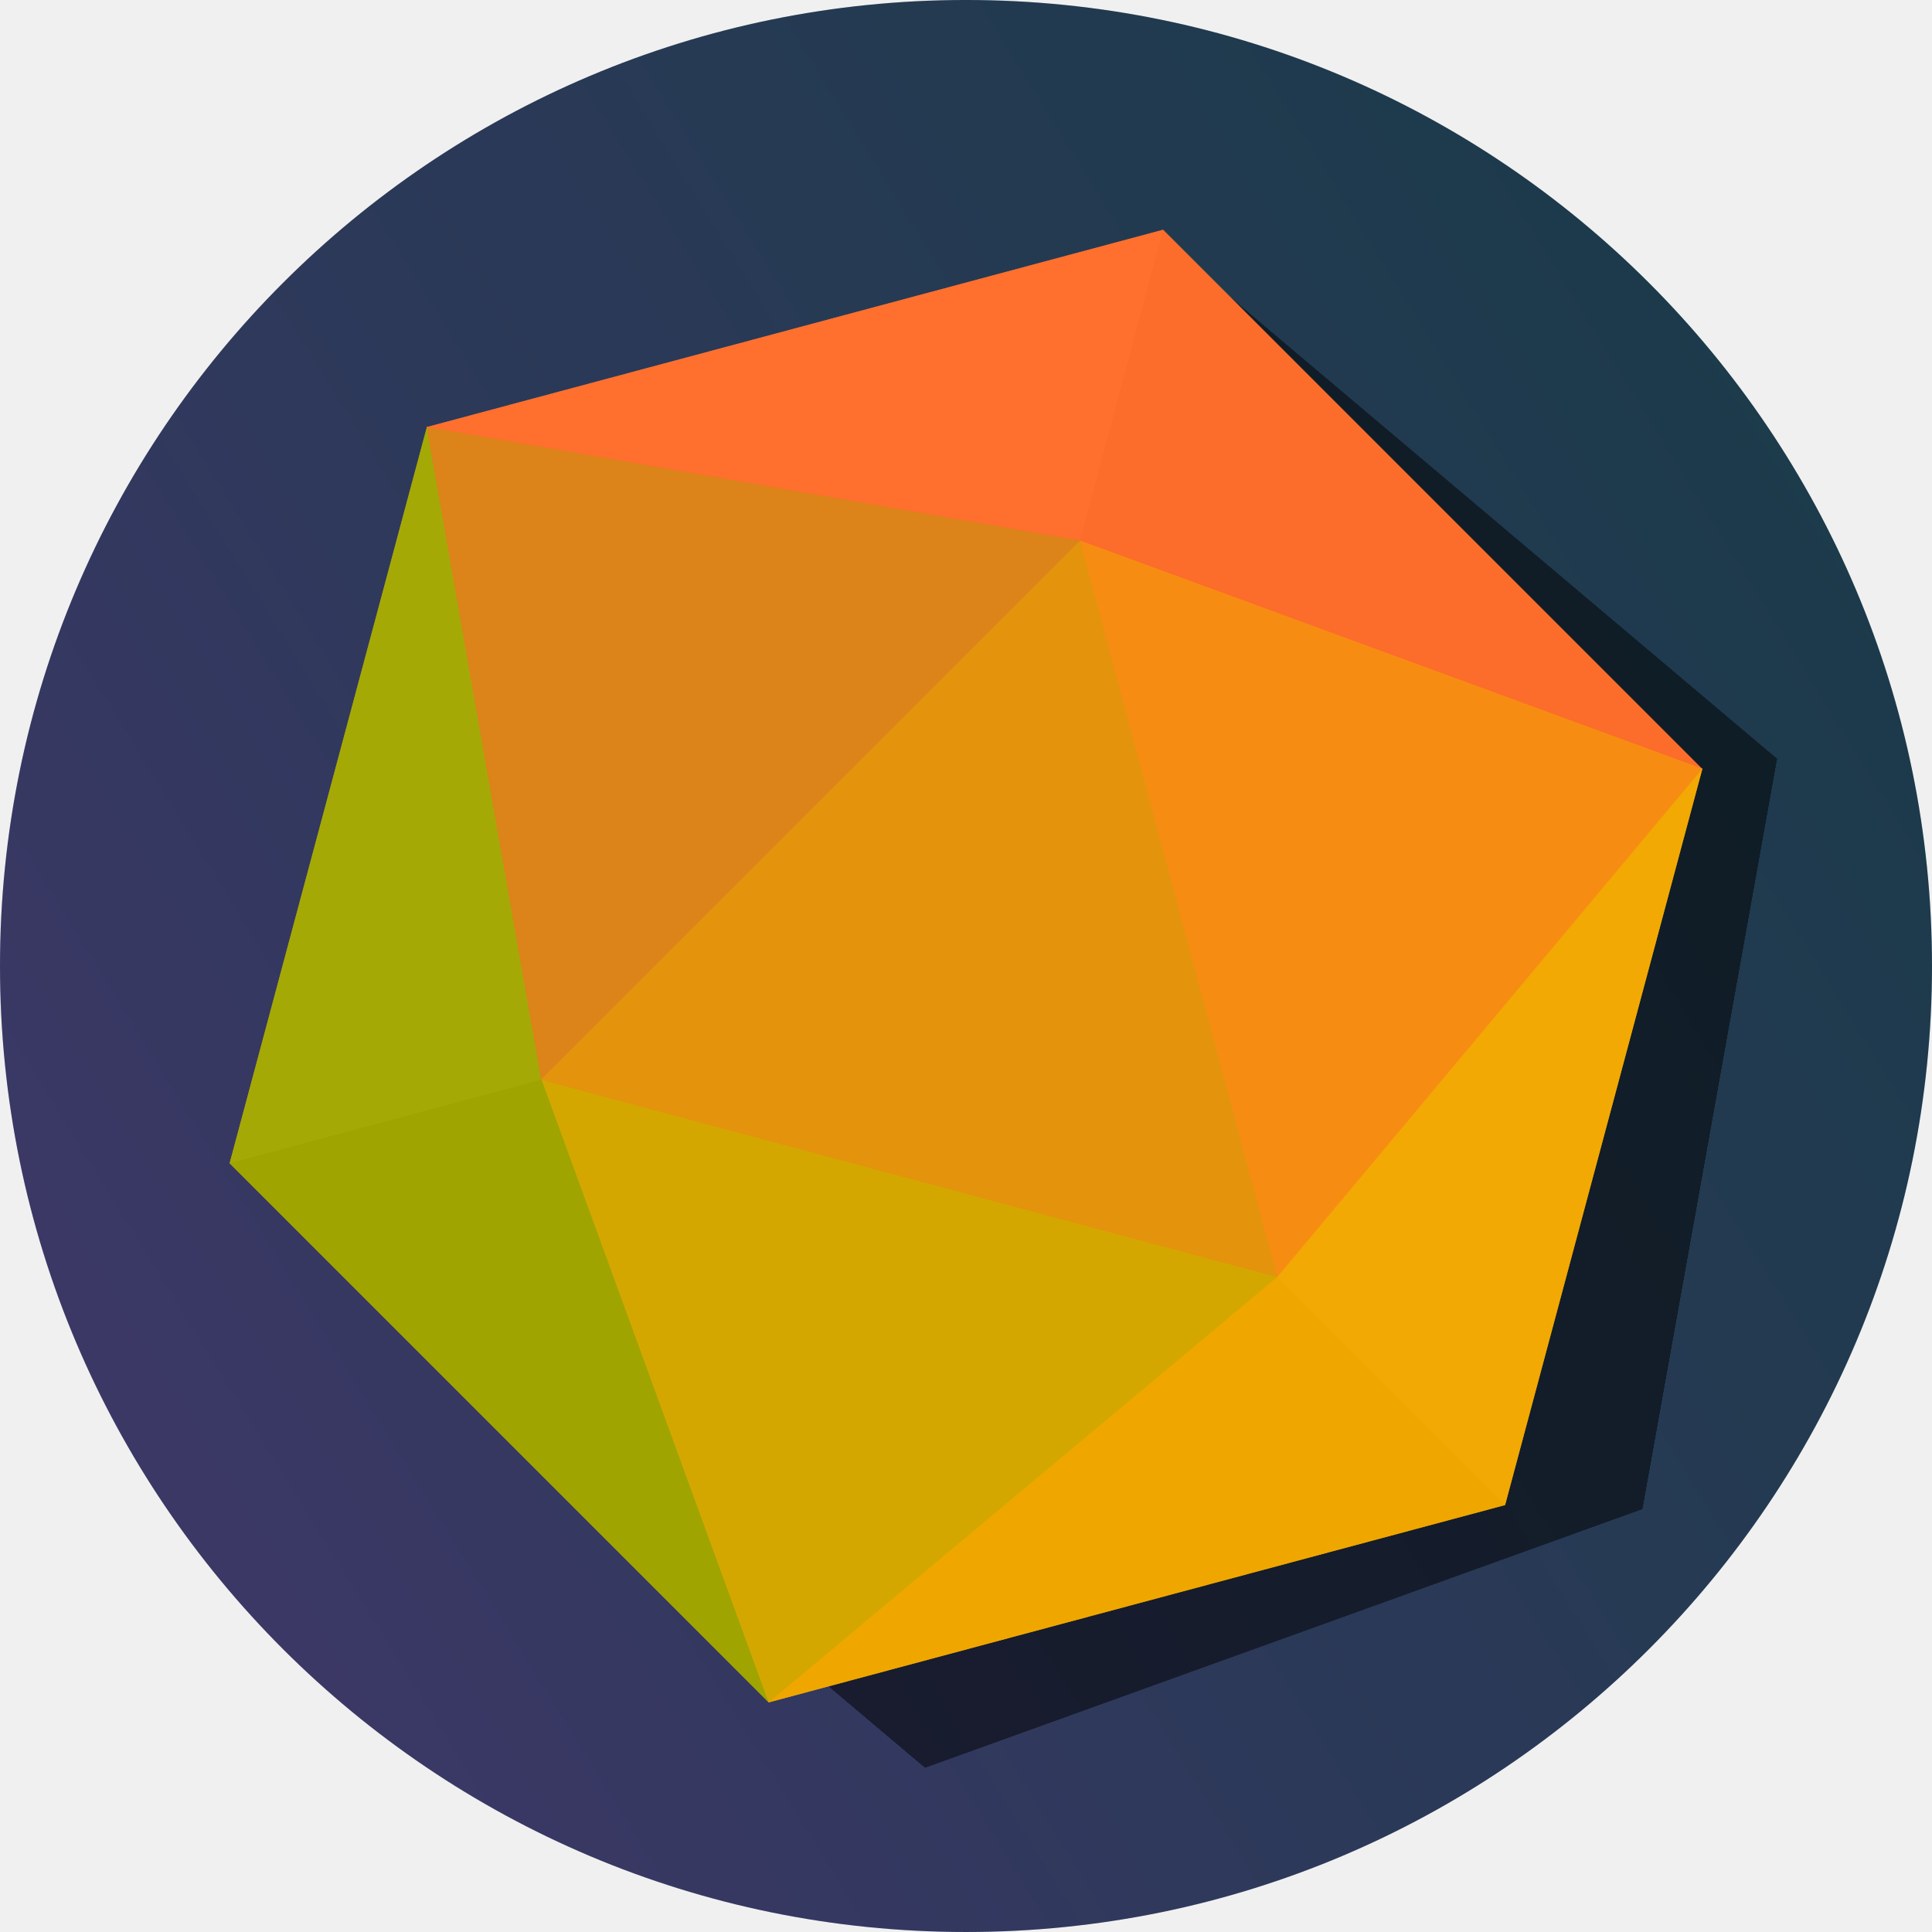
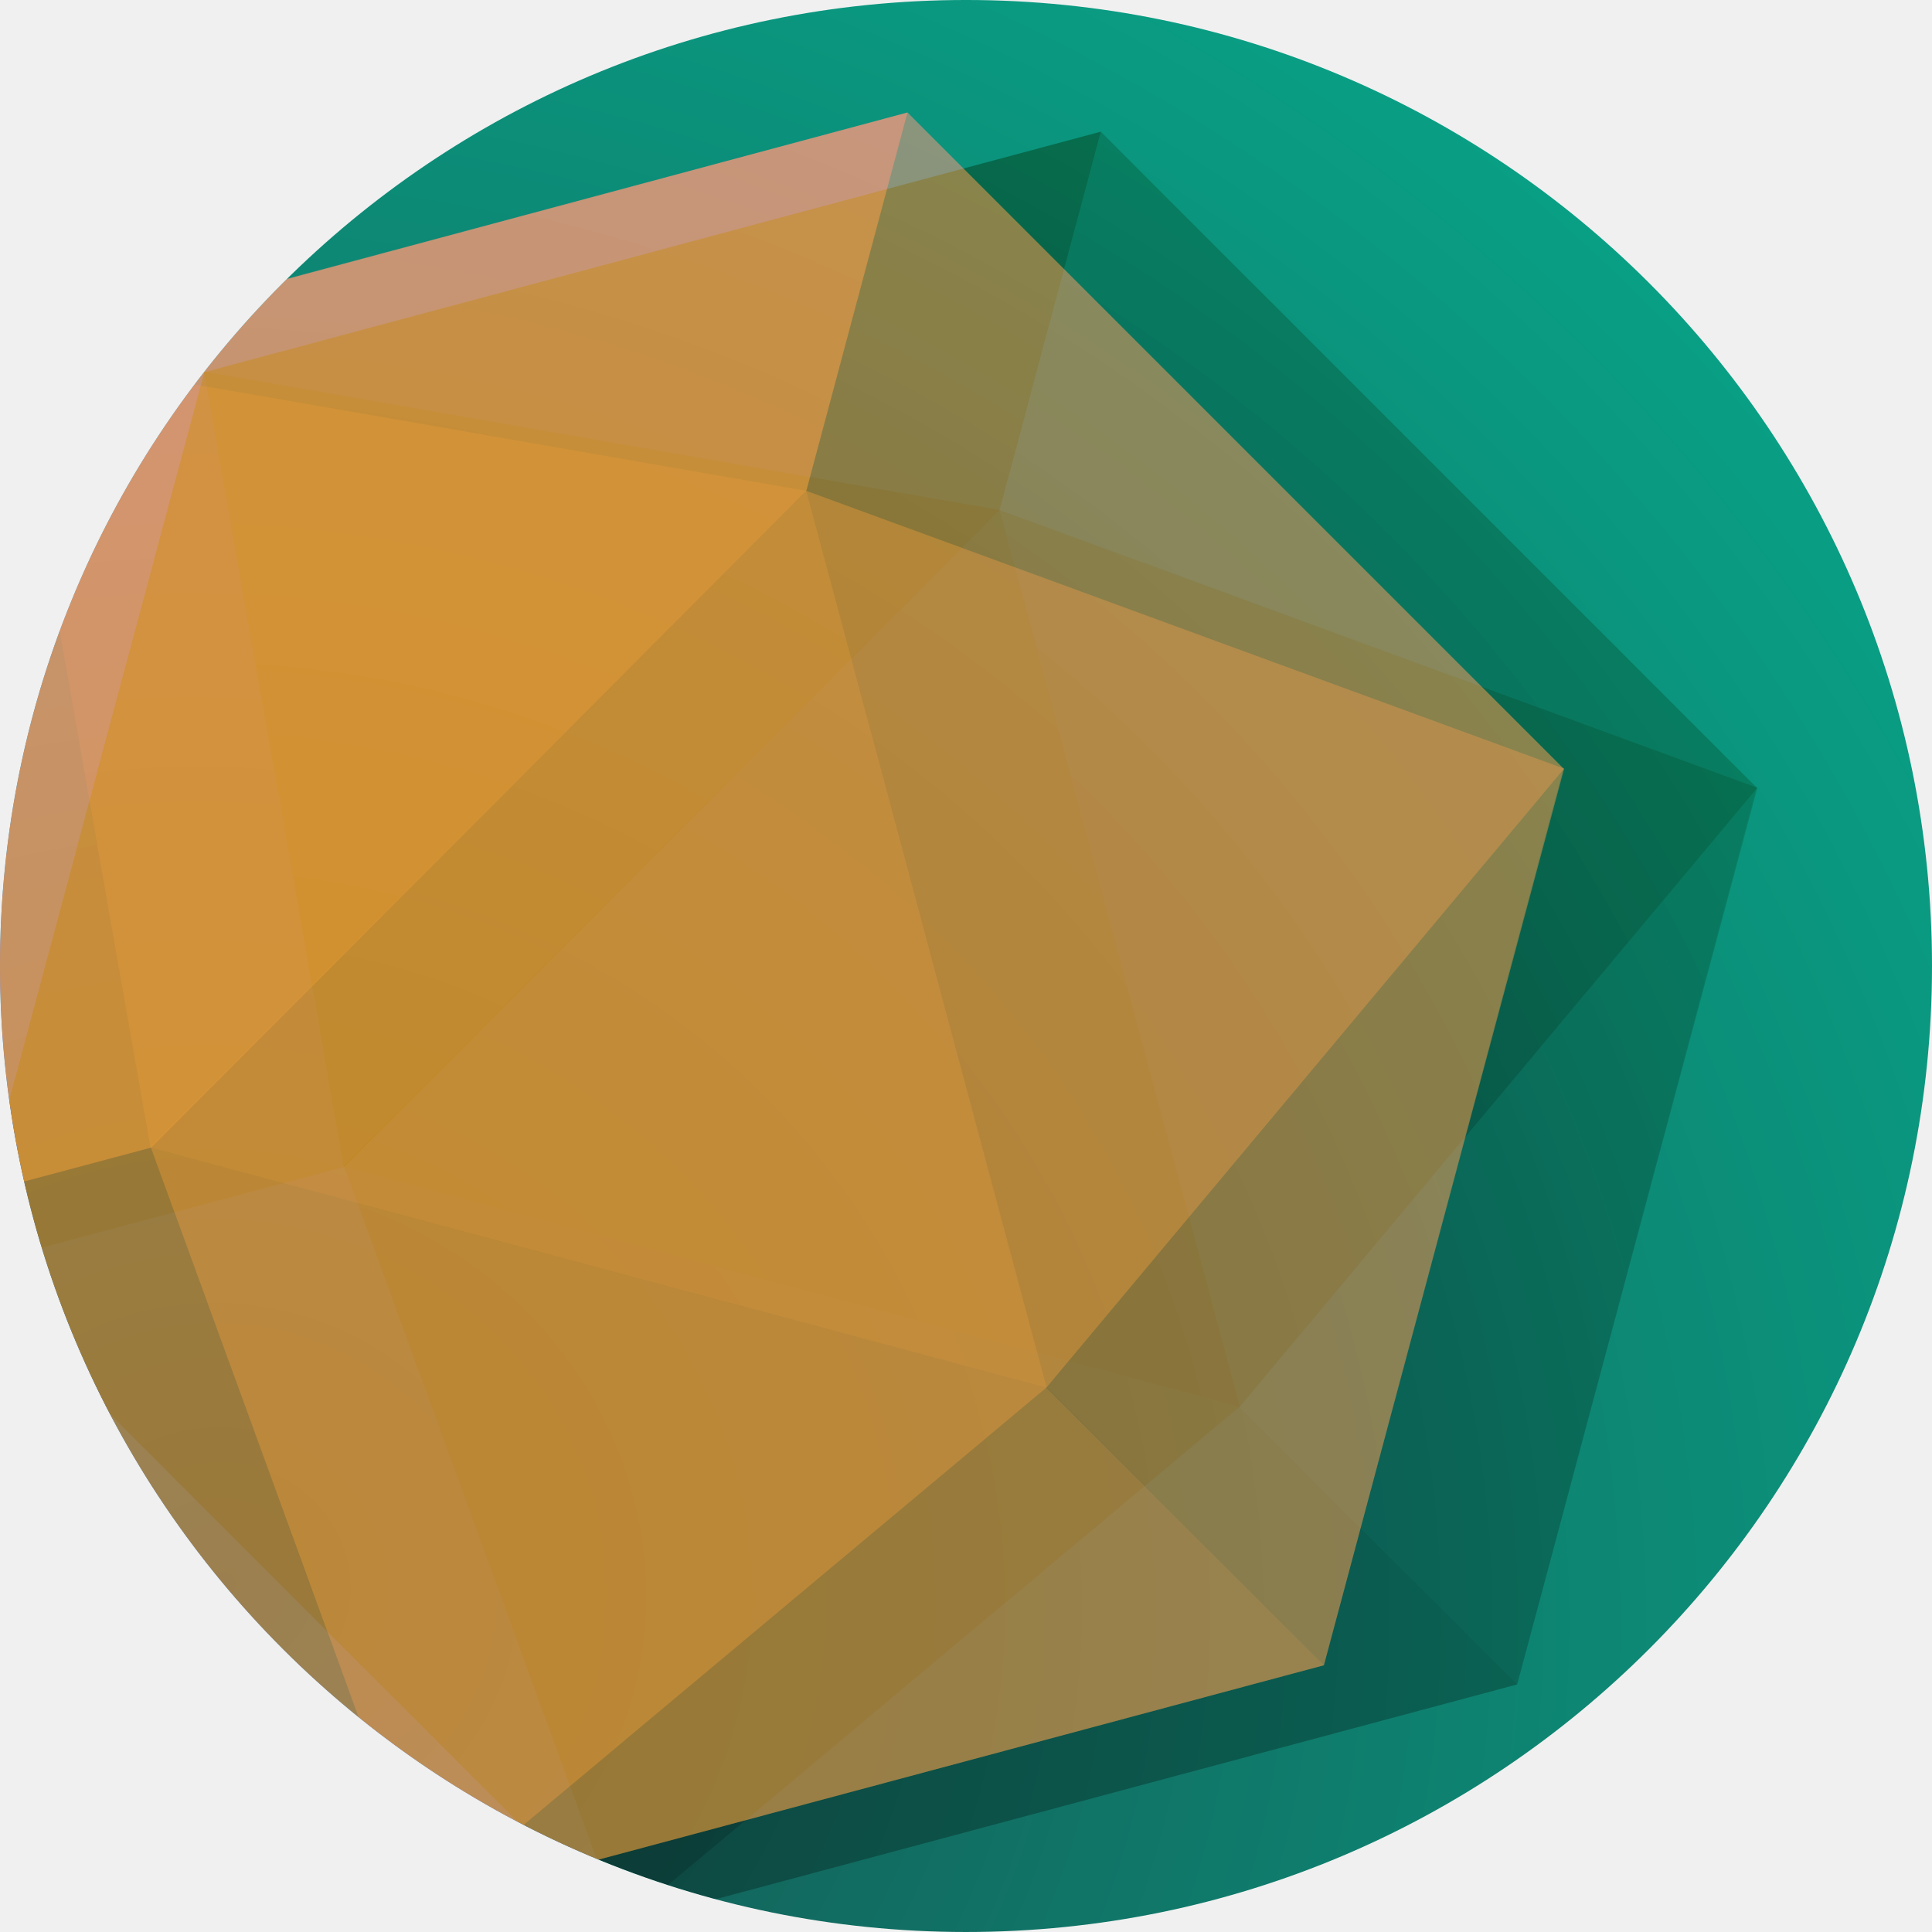
- <svg xmlns="http://www.w3.org/2000/svg" xmlns:xlink="http://www.w3.org/1999/xlink" width="120mm" height="120mm" viewBox="0 0 120 120" version="1.1" id="svg8">
+ <svg xmlns="http://www.w3.org/2000/svg" xmlns:xlink="http://www.w3.org/1999/xlink" id="svg8" version="1.1" viewBox="0 0 120 120" height="120mm" width="120mm">
  <defs id="defs2">
-     <linearGradient id="linearGradient1269">
-       <stop style="stop-color:#c703ba;stop-opacity:1" offset="0" id="stop1265" />
-       <stop style="stop-color:#000000;stop-opacity:0.761" offset="1" id="stop1267" />
+     <linearGradient id="linearGradient1253">
+       <stop id="stop1249" offset="0" style="stop-color:#16514e;stop-opacity:1" />
+       <stop id="stop1251" offset="1" style="stop-color:#00d4aa;stop-opacity:1" />
    </linearGradient>
-     <linearGradient xlink:href="#linearGradient1269" id="linearGradient1271" x1="20.01" y1="127.53" x2="124.171" y2="62.97" gradientUnits="userSpaceOnUse" />
+     <radialGradient gradientTransform="matrix(3.362745,0.9370198,-0.8846286,3.175417,76.04713,-282.3564)" gradientUnits="userSpaceOnUse" r="60" fy="123.707" fx="14.131" cy="123.707" cx="14.131" id="radialGradient1255" xlink:href="#linearGradient1253" />
+     <clipPath id="clipPath1431" clipPathUnits="userSpaceOnUse">
+       <circle style="fill:none;fill-opacity:1;fill-rule:nonzero;stroke:#00d4aa;stroke-width:0.14;stroke-miterlimit:4;stroke-dasharray:none;stroke-opacity:1" id="circle1433" cx="60.268" cy="85.348" r="60" />
+     </clipPath>
  </defs>
-   <g id="layer1" transform="translate(-0.2679253,-25.34844)">
-     <ellipse style="opacity:0;fill:#555555;fill-opacity:1;fill-rule:nonzero;stroke:none;stroke-width:0.1;stroke-miterlimit:4;stroke-dasharray:none;stroke-opacity:1" id="path1191" cx="7.502" cy="40.364" rx="87.057" ry="83.586" />
-     <g id="g2411">
-       <circle r="60" cy="85.348" cx="60.268" id="path1193" style="opacity:1;fill:#1f4355;fill-opacity:1;fill-rule:nonzero;stroke:none;stroke-width:0.14;stroke-miterlimit:4;stroke-dasharray:none;stroke-opacity:1" />
-       <circle r="60" cy="85.348" cx="60.268" id="path1193-1" style="opacity:0.165;fill:url(#linearGradient1271);fill-opacity:1;fill-rule:nonzero;stroke:none;stroke-width:0.14;stroke-miterlimit:4;stroke-dasharray:none;stroke-opacity:1" />
-       <g style="opacity:0.5;fill:#000000;fill-opacity:1" transform="rotate(-4.826816,100.8443,17.88175)" id="g2080-0">
-         <path style="fill:#000000;fill-opacity:1;stroke:none;stroke-width:0.316px;stroke-linecap:butt;stroke-linejoin:miter;stroke-opacity:1" d="M 26.785,51.866 67.349,58.921 79.605,104.659 48.012,131.087 14.53,97.604 Z" id="path1156-6" />
-         <g id="g1148-1" transform="matrix(1.15246,0.3088008,-0.3088008,1.15246,-99.32469,-87.32936)" style="fill:#000000;fill-opacity:1;stroke:none">
-           <path id="path834-5" d="M 132.292,85.333 V 125.021" style="fill:#000000;fill-opacity:1;stroke:none;stroke-width:0.265px;stroke-linecap:butt;stroke-linejoin:miter;stroke-opacity:1" />
-           <path id="path834-3-5" d="M 166.662,144.865 132.292,125.021" style="fill:#000000;fill-opacity:1;stroke:none;stroke-width:0.265px;stroke-linecap:butt;stroke-linejoin:miter;stroke-opacity:1" />
-           <path id="path834-7-4" d="m 132.292,85.333 34.37,-19.844" style="fill:#000000;fill-opacity:1;stroke:none;stroke-width:0.265px;stroke-linecap:butt;stroke-linejoin:miter;stroke-opacity:1" />
-           <path id="path834-7-3-7" d="M 201.032,85.333 166.662,65.49" style="fill:#000000;fill-opacity:1;stroke:none;stroke-width:0.265px;stroke-linecap:butt;stroke-linejoin:miter;stroke-opacity:1" />
-           <path id="path834-7-3-5-6" d="m 201.032,85.333 v 39.688" style="fill:#000000;fill-opacity:1;stroke:none;stroke-width:0.265px;stroke-linecap:butt;stroke-linejoin:miter;stroke-opacity:1" />
-           <path id="path834-7-6-5" d="m 166.662,144.865 34.37,-19.844" style="fill:#000000;fill-opacity:1;stroke:none;stroke-width:0.265px;stroke-linecap:butt;stroke-linejoin:miter;stroke-opacity:1" />
-           <path id="path834-9-6" d="M 166.662,65.49 V 105.177" style="fill:#000000;fill-opacity:1;stroke:none;stroke-width:0.265px;stroke-linecap:butt;stroke-linejoin:miter;stroke-opacity:1" />
-           <path id="path834-9-3-9" d="m 166.662,105.177 -34.37,19.844" style="fill:#000000;fill-opacity:1;stroke:none;stroke-width:0.265px;stroke-linecap:butt;stroke-linejoin:miter;stroke-opacity:1" />
-           <path id="path834-9-3-6-3" d="M 201.032,125.021 166.662,105.177" style="fill:#000000;fill-opacity:1;stroke:none;stroke-width:0.265px;stroke-linecap:butt;stroke-linejoin:miter;stroke-opacity:1" />
-         </g>
-         <path style="fill:#000000;fill-opacity:1;stroke:none;stroke-width:0.316px;stroke-linecap:butt;stroke-linejoin:miter;stroke-opacity:1" d="M 106.006,73.093 93.751,118.831 48.012,131.087 33.895,92.375 67.349,58.921 Z" id="path1158-7" />
-         <path style="fill:#000000;fill-opacity:1;stroke:none;stroke-width:0.316px;stroke-linecap:butt;stroke-linejoin:miter;stroke-opacity:1" d="M 26.771,51.878 33.888,92.425 79.591,104.671 105.992,73.105 72.509,39.622 Z" id="path1154-4" />
-         <g id="g1771-5" style="opacity:0.152;fill:#000000;fill-opacity:1" transform="translate(-95.25)">
-           <path id="path1164-2" d="m 167.773,39.61 -5.174,19.311 -33.447,33.492 -19.372,5.191 12.255,-45.738 z" style="fill:#000000;fill-opacity:1;stroke:none;stroke-width:0.316px;stroke-linecap:butt;stroke-linejoin:miter;stroke-opacity:1" />
-           <path id="path1162-5" d="m 167.773,39.61 c 0,0 -5.174,19.311 -5.174,19.311 -1e-5,-3e-6 12.256,45.738 12.256,45.738 l 14.146,14.172 12.256,-45.738 z" style="fill:#000000;fill-opacity:1;stroke:none;stroke-width:0.316px;stroke-linecap:butt;stroke-linejoin:miter;stroke-opacity:1" />
-           <path id="path1166-4" d="m 109.78,97.604 19.372,-5.191 45.703,12.246 14.146,14.172 -45.738,12.256 z" style="fill:#000000;fill-opacity:1;stroke:none;stroke-width:0.316px;stroke-linecap:butt;stroke-linejoin:miter;stroke-opacity:1" />
-           <path id="path1762-7" d="m 129.152,92.413 33.447,-33.492 12.256,45.738 z" style="opacity:1;fill:#000000;fill-opacity:1;stroke:none;stroke-width:0.265px;stroke-linecap:butt;stroke-linejoin:miter;stroke-opacity:1" />
-         </g>
-         <path style="fill:#000000;fill-opacity:1;stroke:none;stroke-width:0.316px;stroke-linecap:butt;stroke-linejoin:miter;stroke-opacity:1" d="M 26.785,51.866 67.349,58.921 79.605,104.659 48.012,131.087 14.53,97.604 Z" id="path1156-7-4" />
-         <path style="fill:#000000;fill-opacity:1;stroke:none;stroke-width:0.316px;stroke-linecap:butt;stroke-linejoin:miter;stroke-opacity:1" d="M 26.771,51.878 33.888,92.425 79.591,104.671 105.992,73.105 72.509,39.622 Z" id="path1154-8-4" />
-         <path style="fill:#000000;fill-opacity:1;stroke:none;stroke-width:0.316px;stroke-linecap:butt;stroke-linejoin:miter;stroke-opacity:1" d="M 106.006,73.093 93.751,118.831 48.012,131.087 33.895,92.375 67.349,58.921 Z" id="path1158-4-30" />
-         <path style="fill:#000000;fill-opacity:1;stroke:none;stroke-width:0.316px;stroke-linecap:butt;stroke-linejoin:miter;stroke-opacity:1" d="M 26.785,51.866 67.349,58.921 79.605,104.659 48.012,131.087 14.53,97.604 Z" id="path1156-7-5-7" />
-         <path style="fill:#000000;fill-opacity:1;stroke:none;stroke-width:0.316px;stroke-linecap:butt;stroke-linejoin:miter;stroke-opacity:1" d="M 26.771,51.878 33.888,92.425 79.591,104.671 105.992,73.105 72.509,39.622 Z" id="path1154-8-0-8" />
-         <path style="fill:#000000;fill-opacity:1;stroke:none;stroke-width:0.316px;stroke-linecap:butt;stroke-linejoin:miter;stroke-opacity:1" d="M 106.006,73.093 93.751,118.831 48.012,131.087 33.895,92.375 67.349,58.921 Z" id="path1158-4-3-6" />
-         <path style="fill:#000000;fill-opacity:1;stroke:none;stroke-width:0.316px;stroke-linecap:butt;stroke-linejoin:miter;stroke-opacity:1" d="M 26.785,51.866 67.349,58.921 79.605,104.659 48.012,131.087 14.53,97.604 Z" id="path1156-7-5-6-8" />
-         <path style="fill:#000000;fill-opacity:1;stroke:none;stroke-width:0.316px;stroke-linecap:butt;stroke-linejoin:miter;stroke-opacity:1" d="M 26.771,51.878 33.888,92.425 79.591,104.671 105.992,73.105 72.509,39.622 Z" id="path1154-8-0-1-8" />
-         <path style="fill:#000000;fill-opacity:1;stroke:none;stroke-width:0.316px;stroke-linecap:butt;stroke-linejoin:miter;stroke-opacity:1" d="M 106.006,73.093 93.751,118.831 48.012,131.087 33.895,92.375 67.349,58.921 Z" id="path1158-4-3-0-4" />
-         <path style="fill:#000000;fill-opacity:1;stroke:none;stroke-width:0.316px;stroke-linecap:butt;stroke-linejoin:miter;stroke-opacity:1" d="M 26.785,51.866 67.349,58.921 79.605,104.659 48.012,131.087 14.53,97.604 Z" id="path1156-7-5-6-6-3" />
-         <path style="fill:#000000;fill-opacity:1;stroke:none;stroke-width:0.316px;stroke-linecap:butt;stroke-linejoin:miter;stroke-opacity:1" d="M 26.771,51.878 33.888,92.425 79.591,104.671 105.992,73.105 72.509,39.622 Z" id="path1154-8-0-1-3-1" />
-         <path style="fill:#000000;fill-opacity:1;stroke:none;stroke-width:0.316px;stroke-linecap:butt;stroke-linejoin:miter;stroke-opacity:1" d="M 106.006,73.093 93.751,118.831 48.012,131.087 33.895,92.375 67.349,58.921 Z" id="path1158-4-3-0-2-4" />
+   <g transform="translate(-0.2679253,-25.34844)" id="layer1">
+     <g clip-path="url(#clipPath1431)" id="g1429">
+       <circle style="fill:url(#radialGradient1255);fill-opacity:1;fill-rule:nonzero;stroke:none;stroke-width:0.14;stroke-miterlimit:4;stroke-dasharray:none;stroke-opacity:1" id="path1193" cx="60.268" cy="85.348" r="60" />
+       <g id="g1348" transform="translate(-163.5734,-9.873016)" style="mix-blend-mode:overlay">
+         <path style="opacity:0.171;mix-blend-mode:lighten;fill:#000000;fill-opacity:1;stroke:none;stroke-width:0.384px;stroke-linecap:butt;stroke-linejoin:miter;stroke-opacity:1" d="m 176.541,58.308 49.39,8.59 14.922,55.69 -38.466,32.178 -40.768,-40.768 z" id="path1156-7-5-6-6-0" />
+         <path style="opacity:0.171;mix-blend-mode:lighten;fill:#000000;fill-opacity:1;stroke:none;stroke-width:0.384px;stroke-linecap:butt;stroke-linejoin:miter;stroke-opacity:1" d="m 176.523,58.322 8.665,49.37 55.647,14.911 32.146,-38.435 -40.768,-40.768 z" id="path1154-8-0-1-3-9" />
+         <path style="opacity:0.171;mix-blend-mode:lighten;fill:#000000;fill-opacity:1;stroke:none;stroke-width:0.384px;stroke-linecap:butt;stroke-linejoin:miter;stroke-opacity:1" d="M 272.999,84.153 258.077,139.844 202.386,154.766 185.197,107.631 225.93,66.898 Z" id="path1158-4-3-0-2-3" />
+         <path style="opacity:0.274;mix-blend-mode:lighten;fill:#000000;fill-opacity:1;stroke:none;stroke-width:0.322px;stroke-linecap:butt;stroke-linejoin:miter;stroke-opacity:1" d="m 161.618,113.998 23.605,-6.296 40.707,-40.803 6.283,-23.498 -55.685,14.952 z" id="path1196-6" />
+         <path style="opacity:0.075;mix-blend-mode:lighten;fill:#000000;fill-opacity:1;stroke:none;stroke-width:0.322px;stroke-linecap:butt;stroke-linejoin:miter;stroke-opacity:1" d="m 258.077,139.844 -17.225,-17.26 -14.921,-55.685 6.283,-23.498 40.735,40.735 z" id="path1198-0" />
+         <path style="opacity:0.124;mix-blend-mode:lighten;fill:#000000;fill-opacity:1;stroke:none;stroke-width:0.322px;stroke-linecap:butt;stroke-linejoin:miter;stroke-opacity:1" d="m 161.618,113.998 23.605,-6.296 55.612,14.901 17.241,17.241 -55.69,14.922 z" id="path1200-6" />
      </g>
-       <g id="g2080">
-         <path style="fill:#a4a800;fill-opacity:1;stroke:none;stroke-width:0.316px;stroke-linecap:butt;stroke-linejoin:miter;stroke-opacity:1" d="M 26.785,51.866 67.349,58.921 79.605,104.659 48.012,131.087 14.53,97.604 Z" id="path1156" />
-         <g id="g1148" transform="matrix(1.15246,0.3088008,-0.3088008,1.15246,-99.32469,-87.32936)" style="stroke:none">
-           <path id="path834" d="M 132.292,85.333 V 125.021" style="fill:none;stroke:none;stroke-width:0.265px;stroke-linecap:butt;stroke-linejoin:miter;stroke-opacity:1" />
-           <path id="path834-3" d="M 166.662,144.865 132.292,125.021" style="fill:none;stroke:none;stroke-width:0.265px;stroke-linecap:butt;stroke-linejoin:miter;stroke-opacity:1" />
-           <path id="path834-7" d="m 132.292,85.333 34.37,-19.844" style="fill:none;stroke:none;stroke-width:0.265px;stroke-linecap:butt;stroke-linejoin:miter;stroke-opacity:1" />
-           <path id="path834-7-3" d="M 201.032,85.333 166.662,65.49" style="fill:none;stroke:none;stroke-width:0.265px;stroke-linecap:butt;stroke-linejoin:miter;stroke-opacity:1" />
-           <path id="path834-7-3-5" d="m 201.032,85.333 v 39.688" style="fill:none;stroke:none;stroke-width:0.265px;stroke-linecap:butt;stroke-linejoin:miter;stroke-opacity:1" />
-           <path id="path834-7-6" d="m 166.662,144.865 34.37,-19.844" style="fill:none;stroke:none;stroke-width:0.265px;stroke-linecap:butt;stroke-linejoin:miter;stroke-opacity:1" />
-           <path id="path834-9" d="M 166.662,65.49 V 105.177" style="fill:none;stroke:none;stroke-width:0.265px;stroke-linecap:butt;stroke-linejoin:miter;stroke-opacity:1" />
-           <path id="path834-9-3" d="m 166.662,105.177 -34.37,19.844" style="fill:none;stroke:none;stroke-width:0.265px;stroke-linecap:butt;stroke-linejoin:miter;stroke-opacity:1" />
-           <path id="path834-9-3-6" d="M 201.032,125.021 166.662,105.177" style="fill:none;stroke:none;stroke-width:0.265px;stroke-linecap:butt;stroke-linejoin:miter;stroke-opacity:1" />
-         </g>
-         <path style="fill:#f6ab00;fill-opacity:1;stroke:none;stroke-width:0.316px;stroke-linecap:butt;stroke-linejoin:miter;stroke-opacity:1" d="M 106.006,73.093 93.751,118.831 48.012,131.087 33.895,92.375 67.349,58.921 Z" id="path1158" />
-         <path style="fill:#ff6e2a;fill-opacity:1;stroke:none;stroke-width:0.316px;stroke-linecap:butt;stroke-linejoin:miter;stroke-opacity:1" d="M 26.771,51.878 33.888,92.425 79.591,104.671 105.992,73.105 72.509,39.622 Z" id="path1154" />
-         <g id="g1771" style="opacity:0.152" transform="translate(-95.25)">
-           <path id="path1164" d="m 167.773,39.61 -5.174,19.311 -33.447,33.492 -19.372,5.191 12.255,-45.738 z" style="fill:#ffffff;fill-opacity:0.502;stroke:none;stroke-width:0.316px;stroke-linecap:butt;stroke-linejoin:miter;stroke-opacity:1" />
-           <path id="path1162" d="m 167.773,39.61 c 0,0 -5.174,19.311 -5.174,19.311 -1e-5,-3e-6 12.256,45.738 12.256,45.738 l 14.146,14.172 12.256,-45.738 z" style="fill:#808080;fill-opacity:0.502;stroke:none;stroke-width:0.316px;stroke-linecap:butt;stroke-linejoin:miter;stroke-opacity:1" />
-           <path id="path1166" d="m 109.78,97.604 19.372,-5.191 45.703,12.246 14.146,14.172 -45.738,12.256 z" style="fill:#000000;fill-opacity:0.502;stroke:none;stroke-width:0.316px;stroke-linecap:butt;stroke-linejoin:miter;stroke-opacity:1" />
-           <path id="path1762" d="m 129.152,92.413 33.447,-33.492 12.256,45.738 z" style="opacity:1;fill:#d8d8d8;fill-opacity:1;stroke:none;stroke-width:0.265px;stroke-linecap:butt;stroke-linejoin:miter;stroke-opacity:1" />
-         </g>
-         <path style="fill:#a4a800;fill-opacity:0.502;stroke:none;stroke-width:0.316px;stroke-linecap:butt;stroke-linejoin:miter;stroke-opacity:1" d="M 26.785,51.866 67.349,58.921 79.605,104.659 48.012,131.087 14.53,97.604 Z" id="path1156-7" />
-         <path style="fill:#ff6e2a;fill-opacity:0.502;stroke:none;stroke-width:0.316px;stroke-linecap:butt;stroke-linejoin:miter;stroke-opacity:1" d="M 26.771,51.878 33.888,92.425 79.591,104.671 105.992,73.105 72.509,39.622 Z" id="path1154-8" />
-         <path style="fill:#f6ab00;fill-opacity:0.502;stroke:none;stroke-width:0.316px;stroke-linecap:butt;stroke-linejoin:miter;stroke-opacity:1" d="M 106.006,73.093 93.751,118.831 48.012,131.087 33.895,92.375 67.349,58.921 Z" id="path1158-4" />
-         <path style="fill:#a4a800;fill-opacity:0.251;stroke:none;stroke-width:0.316px;stroke-linecap:butt;stroke-linejoin:miter;stroke-opacity:1" d="M 26.785,51.866 67.349,58.921 79.605,104.659 48.012,131.087 14.53,97.604 Z" id="path1156-7-5" />
-         <path style="fill:#ff6e2a;fill-opacity:0.251;stroke:none;stroke-width:0.316px;stroke-linecap:butt;stroke-linejoin:miter;stroke-opacity:1" d="M 26.771,51.878 33.888,92.425 79.591,104.671 105.992,73.105 72.509,39.622 Z" id="path1154-8-0" />
-         <path style="fill:#f6ab00;fill-opacity:0.251;stroke:none;stroke-width:0.316px;stroke-linecap:butt;stroke-linejoin:miter;stroke-opacity:1" d="M 106.006,73.093 93.751,118.831 48.012,131.087 33.895,92.375 67.349,58.921 Z" id="path1158-4-3" />
-         <path style="fill:#a4a800;fill-opacity:0.125;stroke:none;stroke-width:0.316px;stroke-linecap:butt;stroke-linejoin:miter;stroke-opacity:1" d="M 26.785,51.866 67.349,58.921 79.605,104.659 48.012,131.087 14.53,97.604 Z" id="path1156-7-5-6" />
-         <path style="fill:#ff6e2a;fill-opacity:0.125;stroke:none;stroke-width:0.316px;stroke-linecap:butt;stroke-linejoin:miter;stroke-opacity:1" d="M 26.771,51.878 33.888,92.425 79.591,104.671 105.992,73.105 72.509,39.622 Z" id="path1154-8-0-1" />
-         <path style="fill:#f6ab00;fill-opacity:0.125;stroke:none;stroke-width:0.316px;stroke-linecap:butt;stroke-linejoin:miter;stroke-opacity:1" d="M 106.006,73.093 93.751,118.831 48.012,131.087 33.895,92.375 67.349,58.921 Z" id="path1158-4-3-0" />
-         <path style="fill:#a4a800;fill-opacity:0.063;stroke:none;stroke-width:0.316px;stroke-linecap:butt;stroke-linejoin:miter;stroke-opacity:1" d="M 26.785,51.866 67.349,58.921 79.605,104.659 48.012,131.087 14.53,97.604 Z" id="path1156-7-5-6-6" />
-         <path style="fill:#ff6e2a;fill-opacity:0.063;stroke:none;stroke-width:0.316px;stroke-linecap:butt;stroke-linejoin:miter;stroke-opacity:1" d="M 26.771,51.878 33.888,92.425 79.591,104.671 105.992,73.105 72.509,39.622 Z" id="path1154-8-0-1-3" />
-         <path style="fill:#f6ab00;fill-opacity:0.063;stroke:none;stroke-width:0.316px;stroke-linecap:butt;stroke-linejoin:miter;stroke-opacity:1" d="M 106.006,73.093 93.751,118.831 48.012,131.087 33.895,92.375 67.349,58.921 Z" id="path1158-4-3-0-2" />
+       <g id="g1263" transform="matrix(1.217584,0,0,1.217584,-31.5786,-16.77698)">
+         <path id="path1156-7-5-6-6" d="m 26.725,52.581 40.564,7.055 12.256,45.738 -31.592,26.427 -33.483,-33.483 z" style="opacity:0.489;mix-blend-mode:lighten;fill:#de960e;fill-opacity:1;stroke:none;stroke-width:0.316px;stroke-linecap:butt;stroke-linejoin:miter;stroke-opacity:1" />
+         <path id="path1154-8-0-1-3" d="m 26.711,52.592 7.117,40.547 45.703,12.246 L 105.932,73.82 72.449,40.337 Z" style="opacity:0.489;mix-blend-mode:lighten;fill:#de960e;fill-opacity:1;stroke:none;stroke-width:0.316px;stroke-linecap:butt;stroke-linejoin:miter;stroke-opacity:1" />
+         <path id="path1158-4-3-0-2" d="M 105.946,73.808 93.691,119.546 47.952,131.802 33.835,93.09 67.289,59.636 Z" style="opacity:0.489;mix-blend-mode:lighten;fill:#de960e;fill-opacity:1;stroke:none;stroke-width:0.316px;stroke-linecap:butt;stroke-linejoin:miter;stroke-opacity:1" />
+         <path id="path1196" d="m 14.47,98.319 19.387,-5.171 33.433,-33.512 5.16,-19.299 -45.734,12.28 z" style="opacity:0.785;mix-blend-mode:lighten;fill:#de960e;fill-opacity:1;stroke:none;stroke-width:0.265px;stroke-linecap:butt;stroke-linejoin:miter;stroke-opacity:1" />
+         <path id="path1198" d="M 93.691,119.546 79.544,105.37 67.289,59.636 72.449,40.337 105.905,73.793 Z" style="opacity:0.216;mix-blend-mode:lighten;fill:#de960e;fill-opacity:1;stroke:none;stroke-width:0.265px;stroke-linecap:butt;stroke-linejoin:miter;stroke-opacity:1" />
+         <path id="path1200" d="m 14.47,98.319 19.387,-5.171 45.674,12.238 14.16,14.16 -45.738,12.256 z" style="opacity:0.355;mix-blend-mode:lighten;fill:#de960e;fill-opacity:1;stroke:none;stroke-width:0.265px;stroke-linecap:butt;stroke-linejoin:miter;stroke-opacity:1" />
      </g>
    </g>
  </g>
</svg>
